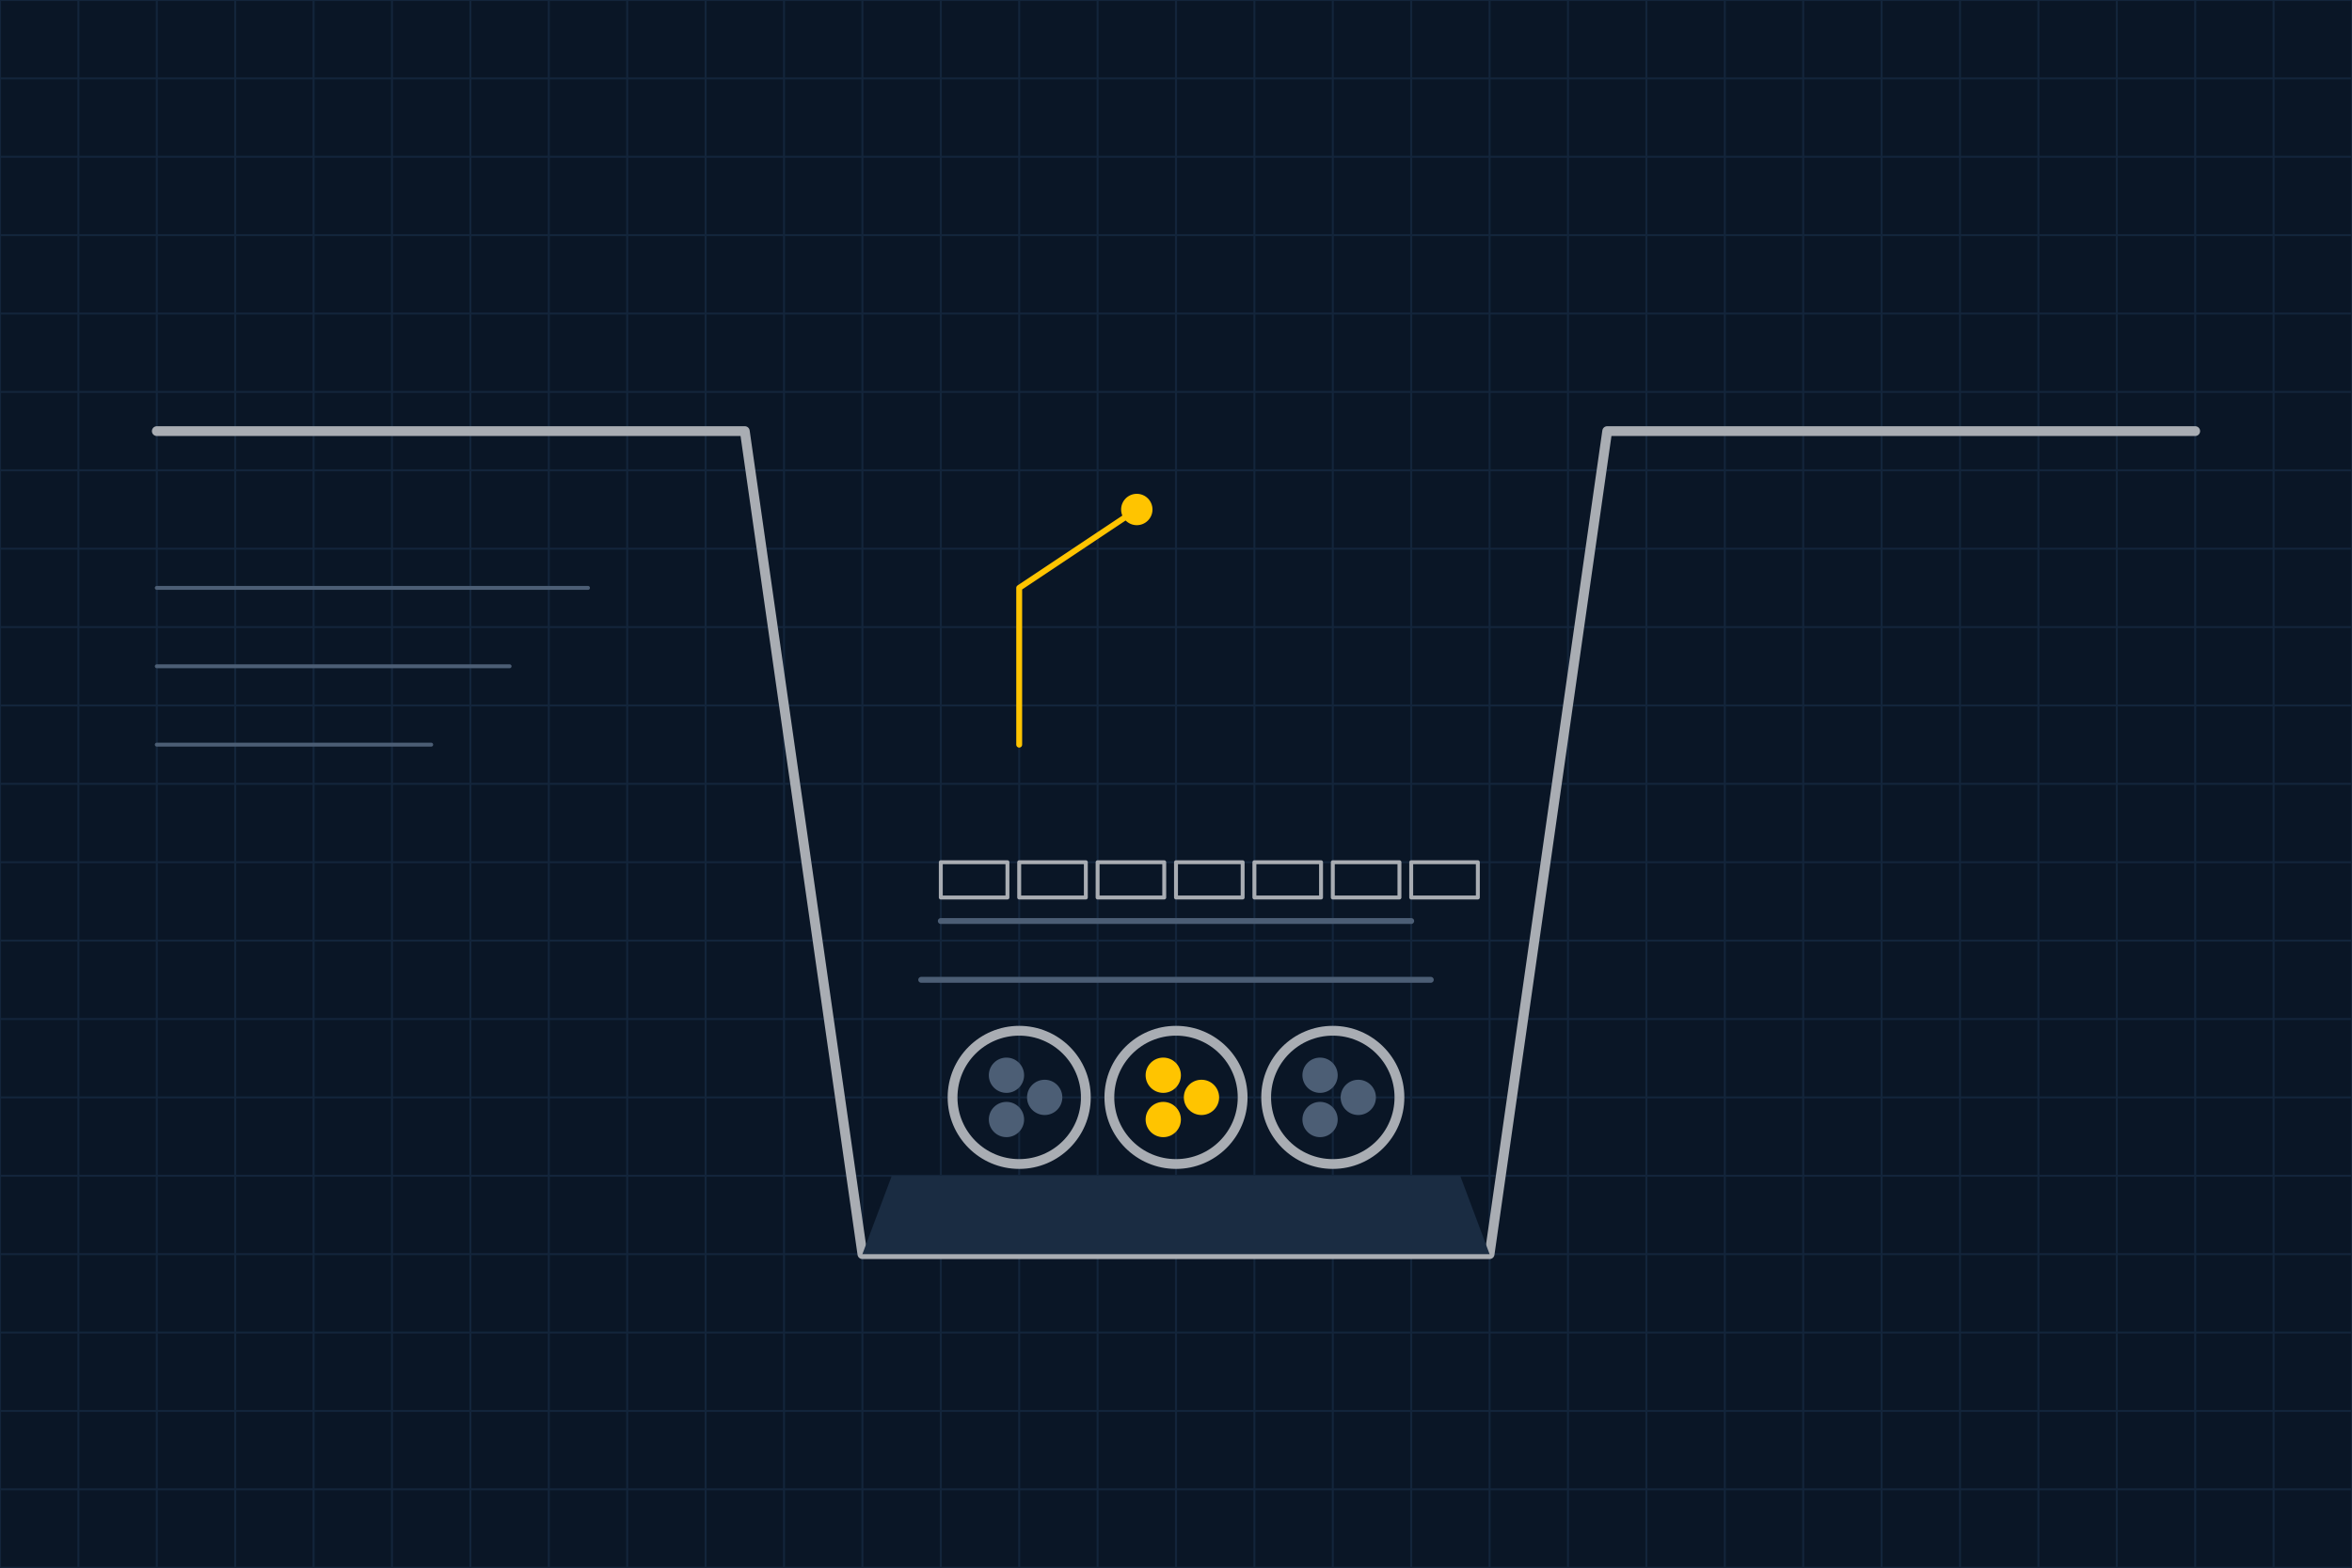
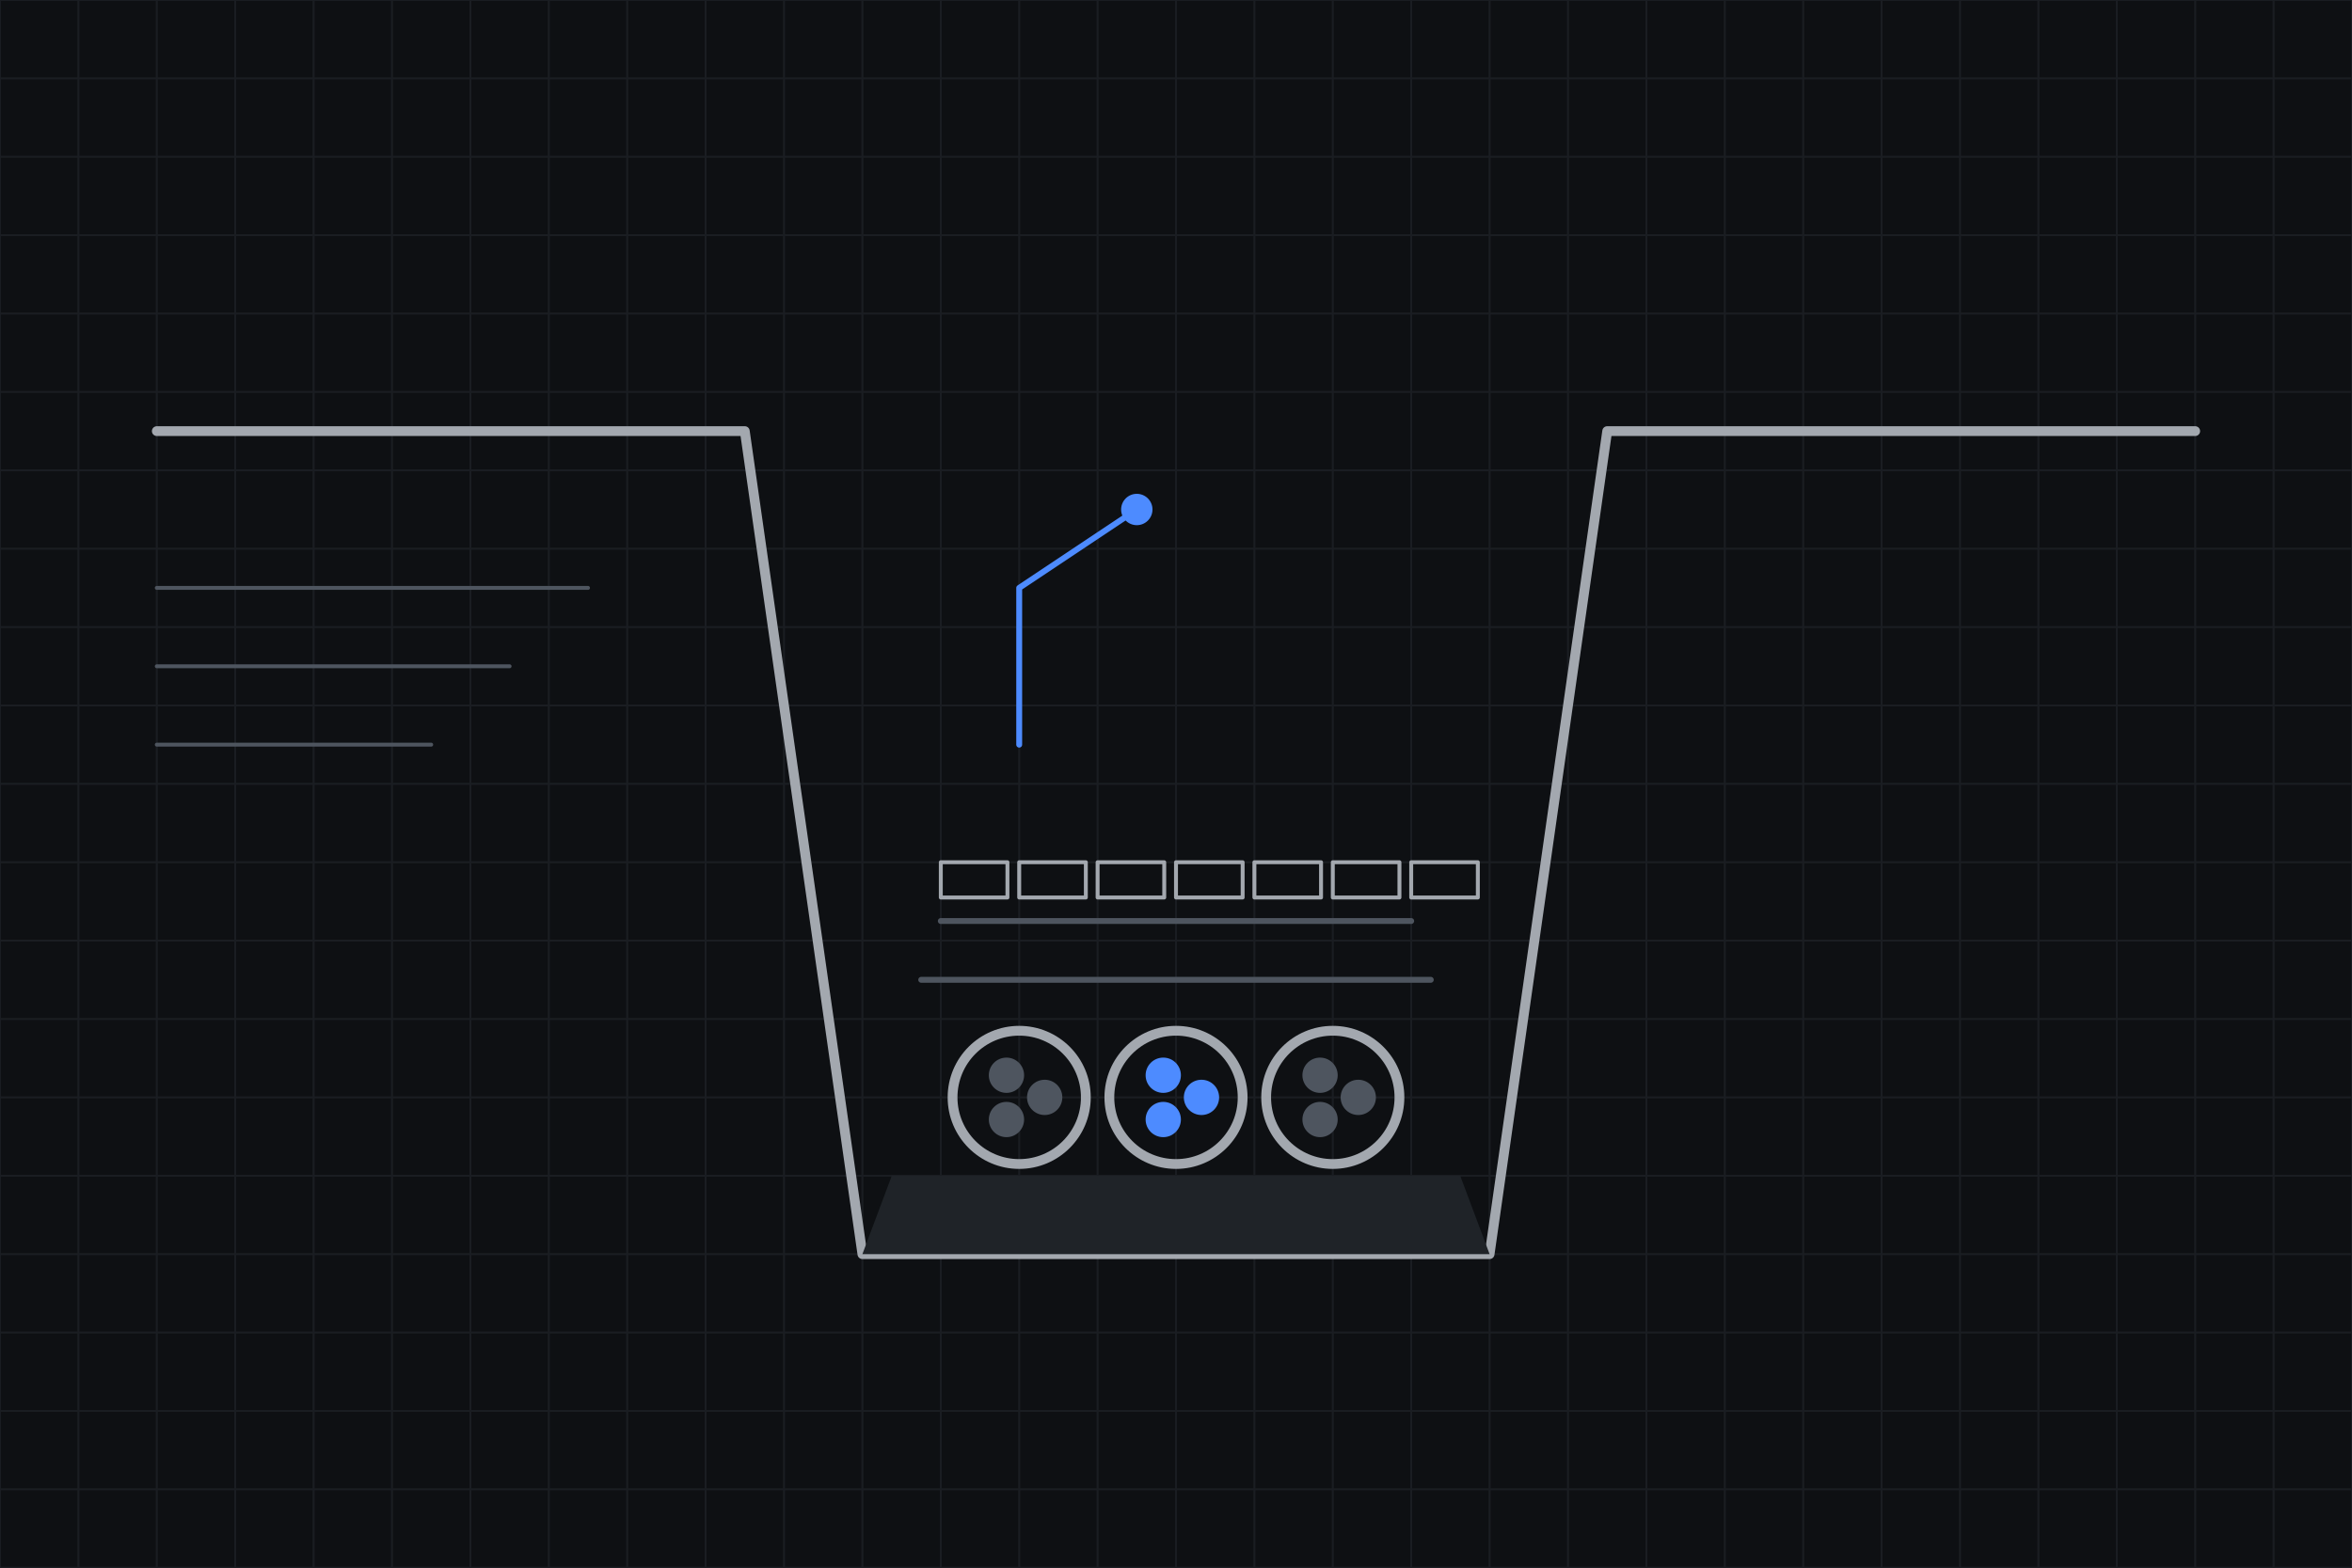
<svg xmlns="http://www.w3.org/2000/svg" viewBox="0 0 1200 800" role="img" aria-label="Cable trench">
-   <rect width="1200" height="800" fill="#0A1626" />
-   <g stroke="#13253B" stroke-width="1">
+   <rect width="1200" height="800" fill="#0E1013" />
+   <g stroke="#1A1D22" stroke-width="1">
    <path d="M0 0V800" />
    <path d="M40 0V800" />
    <path d="M80 0V800" />
    <path d="M120 0V800" />
    <path d="M160 0V800" />
    <path d="M200 0V800" />
    <path d="M240 0V800" />
    <path d="M280 0V800" />
    <path d="M320 0V800" />
    <path d="M360 0V800" />
    <path d="M400 0V800" />
    <path d="M440 0V800" />
    <path d="M480 0V800" />
    <path d="M520 0V800" />
    <path d="M560 0V800" />
    <path d="M600 0V800" />
    <path d="M640 0V800" />
    <path d="M680 0V800" />
    <path d="M720 0V800" />
    <path d="M760 0V800" />
    <path d="M800 0V800" />
    <path d="M840 0V800" />
    <path d="M880 0V800" />
    <path d="M920 0V800" />
    <path d="M960 0V800" />
    <path d="M1000 0V800" />
    <path d="M1040 0V800" />
    <path d="M1080 0V800" />
    <path d="M1120 0V800" />
    <path d="M1160 0V800" />
    <path d="M1200 0V800" />
    <path d="M0 0H1200" />
    <path d="M0 40H1200" />
    <path d="M0 80H1200" />
    <path d="M0 120H1200" />
    <path d="M0 160H1200" />
    <path d="M0 200H1200" />
    <path d="M0 240H1200" />
    <path d="M0 280H1200" />
    <path d="M0 320H1200" />
    <path d="M0 360H1200" />
    <path d="M0 400H1200" />
    <path d="M0 440H1200" />
    <path d="M0 480H1200" />
    <path d="M0 520H1200" />
    <path d="M0 560H1200" />
    <path d="M0 600H1200" />
    <path d="M0 640H1200" />
    <path d="M0 680H1200" />
    <path d="M0 720H1200" />
    <path d="M0 760H1200" />
    <path d="M0 800H1200" />
  </g>
  <g fill="none" stroke-linecap="round" stroke-linejoin="round">
-     <path d="M80 220H380L440 640H760L820 220H1120" stroke="#A9ADB3" stroke-width="5" />
-     <path d="M455 600H745L760 640H440Z" fill="#1A2C42" stroke="none" />
-     <circle cx="520" cy="560" r="34" stroke="#A9ADB3" stroke-width="5" />
-     <circle cx="533.0" cy="560.0" r="9" fill="#4C5E75" stroke="none" />
-     <circle cx="513.5" cy="571.3" r="9" fill="#4C5E75" stroke="none" />
-     <circle cx="513.5" cy="548.7" r="9" fill="#4C5E75" stroke="none" />
-     <circle cx="600" cy="560" r="34" stroke="#A9ADB3" stroke-width="5" />
-     <circle cx="613.0" cy="560.0" r="9" fill="#FFC400" stroke="none" />
-     <circle cx="593.5" cy="571.3" r="9" fill="#FFC400" stroke="none" />
-     <circle cx="593.5" cy="548.7" r="9" fill="#FFC400" stroke="none" />
-     <circle cx="680" cy="560" r="34" stroke="#A9ADB3" stroke-width="5" />
-     <circle cx="693.0" cy="560.0" r="9" fill="#4C5E75" stroke="none" />
-     <circle cx="673.5" cy="571.3" r="9" fill="#4C5E75" stroke="none" />
-     <circle cx="673.5" cy="548.7" r="9" fill="#4C5E75" stroke="none" />
-     <path d="M470 500H730" stroke="#4C5E75" stroke-width="3" />
-     <path d="M480 470H720" stroke="#4C5E75" stroke-width="3" />
-     <rect x="480" y="440" width="34" height="18" stroke="#A9ADB3" stroke-width="2" />
-     <rect x="520" y="440" width="34" height="18" stroke="#A9ADB3" stroke-width="2" />
-     <rect x="560" y="440" width="34" height="18" stroke="#A9ADB3" stroke-width="2" />
-     <rect x="600" y="440" width="34" height="18" stroke="#A9ADB3" stroke-width="2" />
-     <rect x="640" y="440" width="34" height="18" stroke="#A9ADB3" stroke-width="2" />
-     <rect x="680" y="440" width="34" height="18" stroke="#A9ADB3" stroke-width="2" />
-     <rect x="720" y="440" width="34" height="18" stroke="#A9ADB3" stroke-width="2" />
-     <path d="M520 380V300l60 -40" stroke="#FFC400" stroke-width="3" />
-     <circle cx="580" cy="260" r="8" fill="#FFC400" stroke="none" />
-     <path d="M80 300H300M80 340H260M80 380H220" stroke="#4C5E75" stroke-width="2" />
+     <path d="M80 220H380L440 640H760L820 220H1120" stroke="#A3A8AF" stroke-width="5" />
+     <path d="M455 600H745L760 640H440Z" fill="#1F2328" stroke="none" />
+     <circle cx="520" cy="560" r="34" stroke="#A3A8AF" stroke-width="5" />
+     <circle cx="533.0" cy="560.0" r="9" fill="#4E555F" stroke="none" />
+     <circle cx="513.5" cy="571.3" r="9" fill="#4E555F" stroke="none" />
+     <circle cx="513.5" cy="548.7" r="9" fill="#4E555F" stroke="none" />
+     <circle cx="600" cy="560" r="34" stroke="#A3A8AF" stroke-width="5" />
+     <circle cx="613.0" cy="560.0" r="9" fill="#4D8BFF" stroke="none" />
+     <circle cx="593.5" cy="571.3" r="9" fill="#4D8BFF" stroke="none" />
+     <circle cx="593.5" cy="548.7" r="9" fill="#4D8BFF" stroke="none" />
+     <circle cx="680" cy="560" r="34" stroke="#A3A8AF" stroke-width="5" />
+     <circle cx="693.0" cy="560.0" r="9" fill="#4E555F" stroke="none" />
+     <circle cx="673.5" cy="571.3" r="9" fill="#4E555F" stroke="none" />
+     <circle cx="673.5" cy="548.7" r="9" fill="#4E555F" stroke="none" />
+     <path d="M470 500H730" stroke="#4E555F" stroke-width="3" />
+     <path d="M480 470H720" stroke="#4E555F" stroke-width="3" />
+     <rect x="480" y="440" width="34" height="18" stroke="#A3A8AF" stroke-width="2" />
+     <rect x="520" y="440" width="34" height="18" stroke="#A3A8AF" stroke-width="2" />
+     <rect x="560" y="440" width="34" height="18" stroke="#A3A8AF" stroke-width="2" />
+     <rect x="600" y="440" width="34" height="18" stroke="#A3A8AF" stroke-width="2" />
+     <rect x="640" y="440" width="34" height="18" stroke="#A3A8AF" stroke-width="2" />
+     <rect x="680" y="440" width="34" height="18" stroke="#A3A8AF" stroke-width="2" />
+     <rect x="720" y="440" width="34" height="18" stroke="#A3A8AF" stroke-width="2" />
+     <path d="M520 380V300l60 -40" stroke="#4D8BFF" stroke-width="3" />
+     <circle cx="580" cy="260" r="8" fill="#4D8BFF" stroke="none" />
+     <path d="M80 300H300M80 340H260M80 380H220" stroke="#4E555F" stroke-width="2" />
  </g>
</svg>
